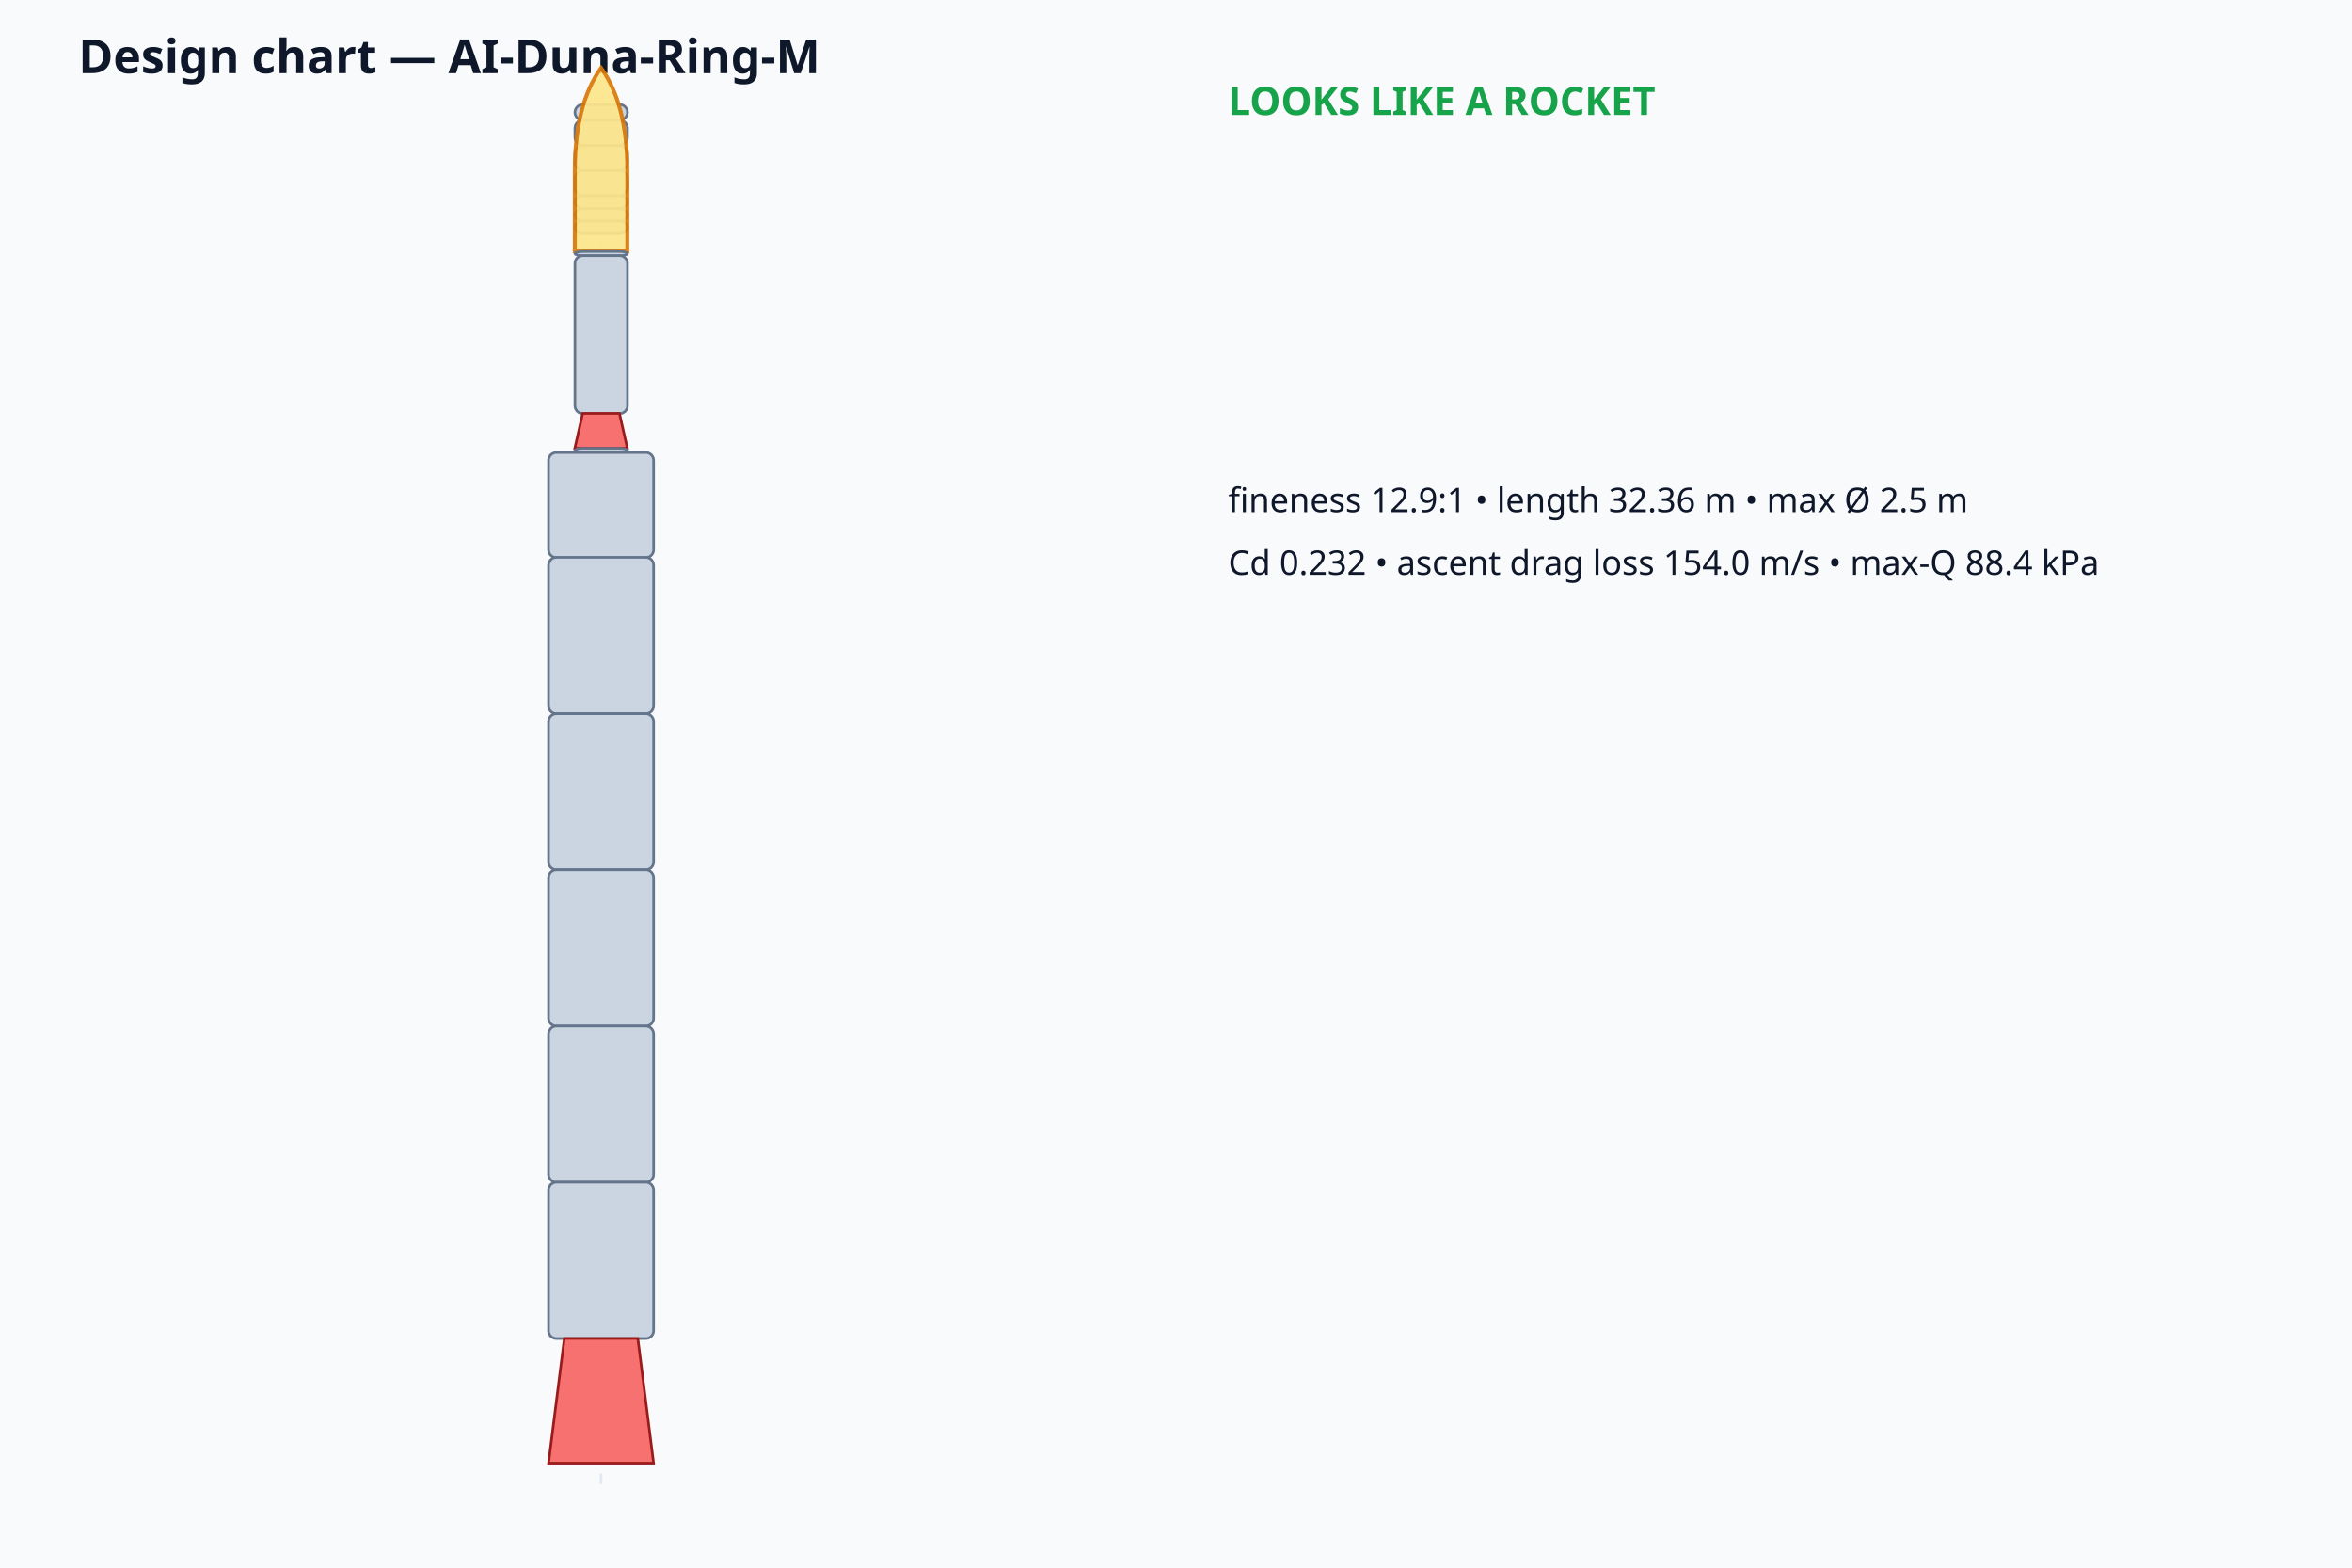
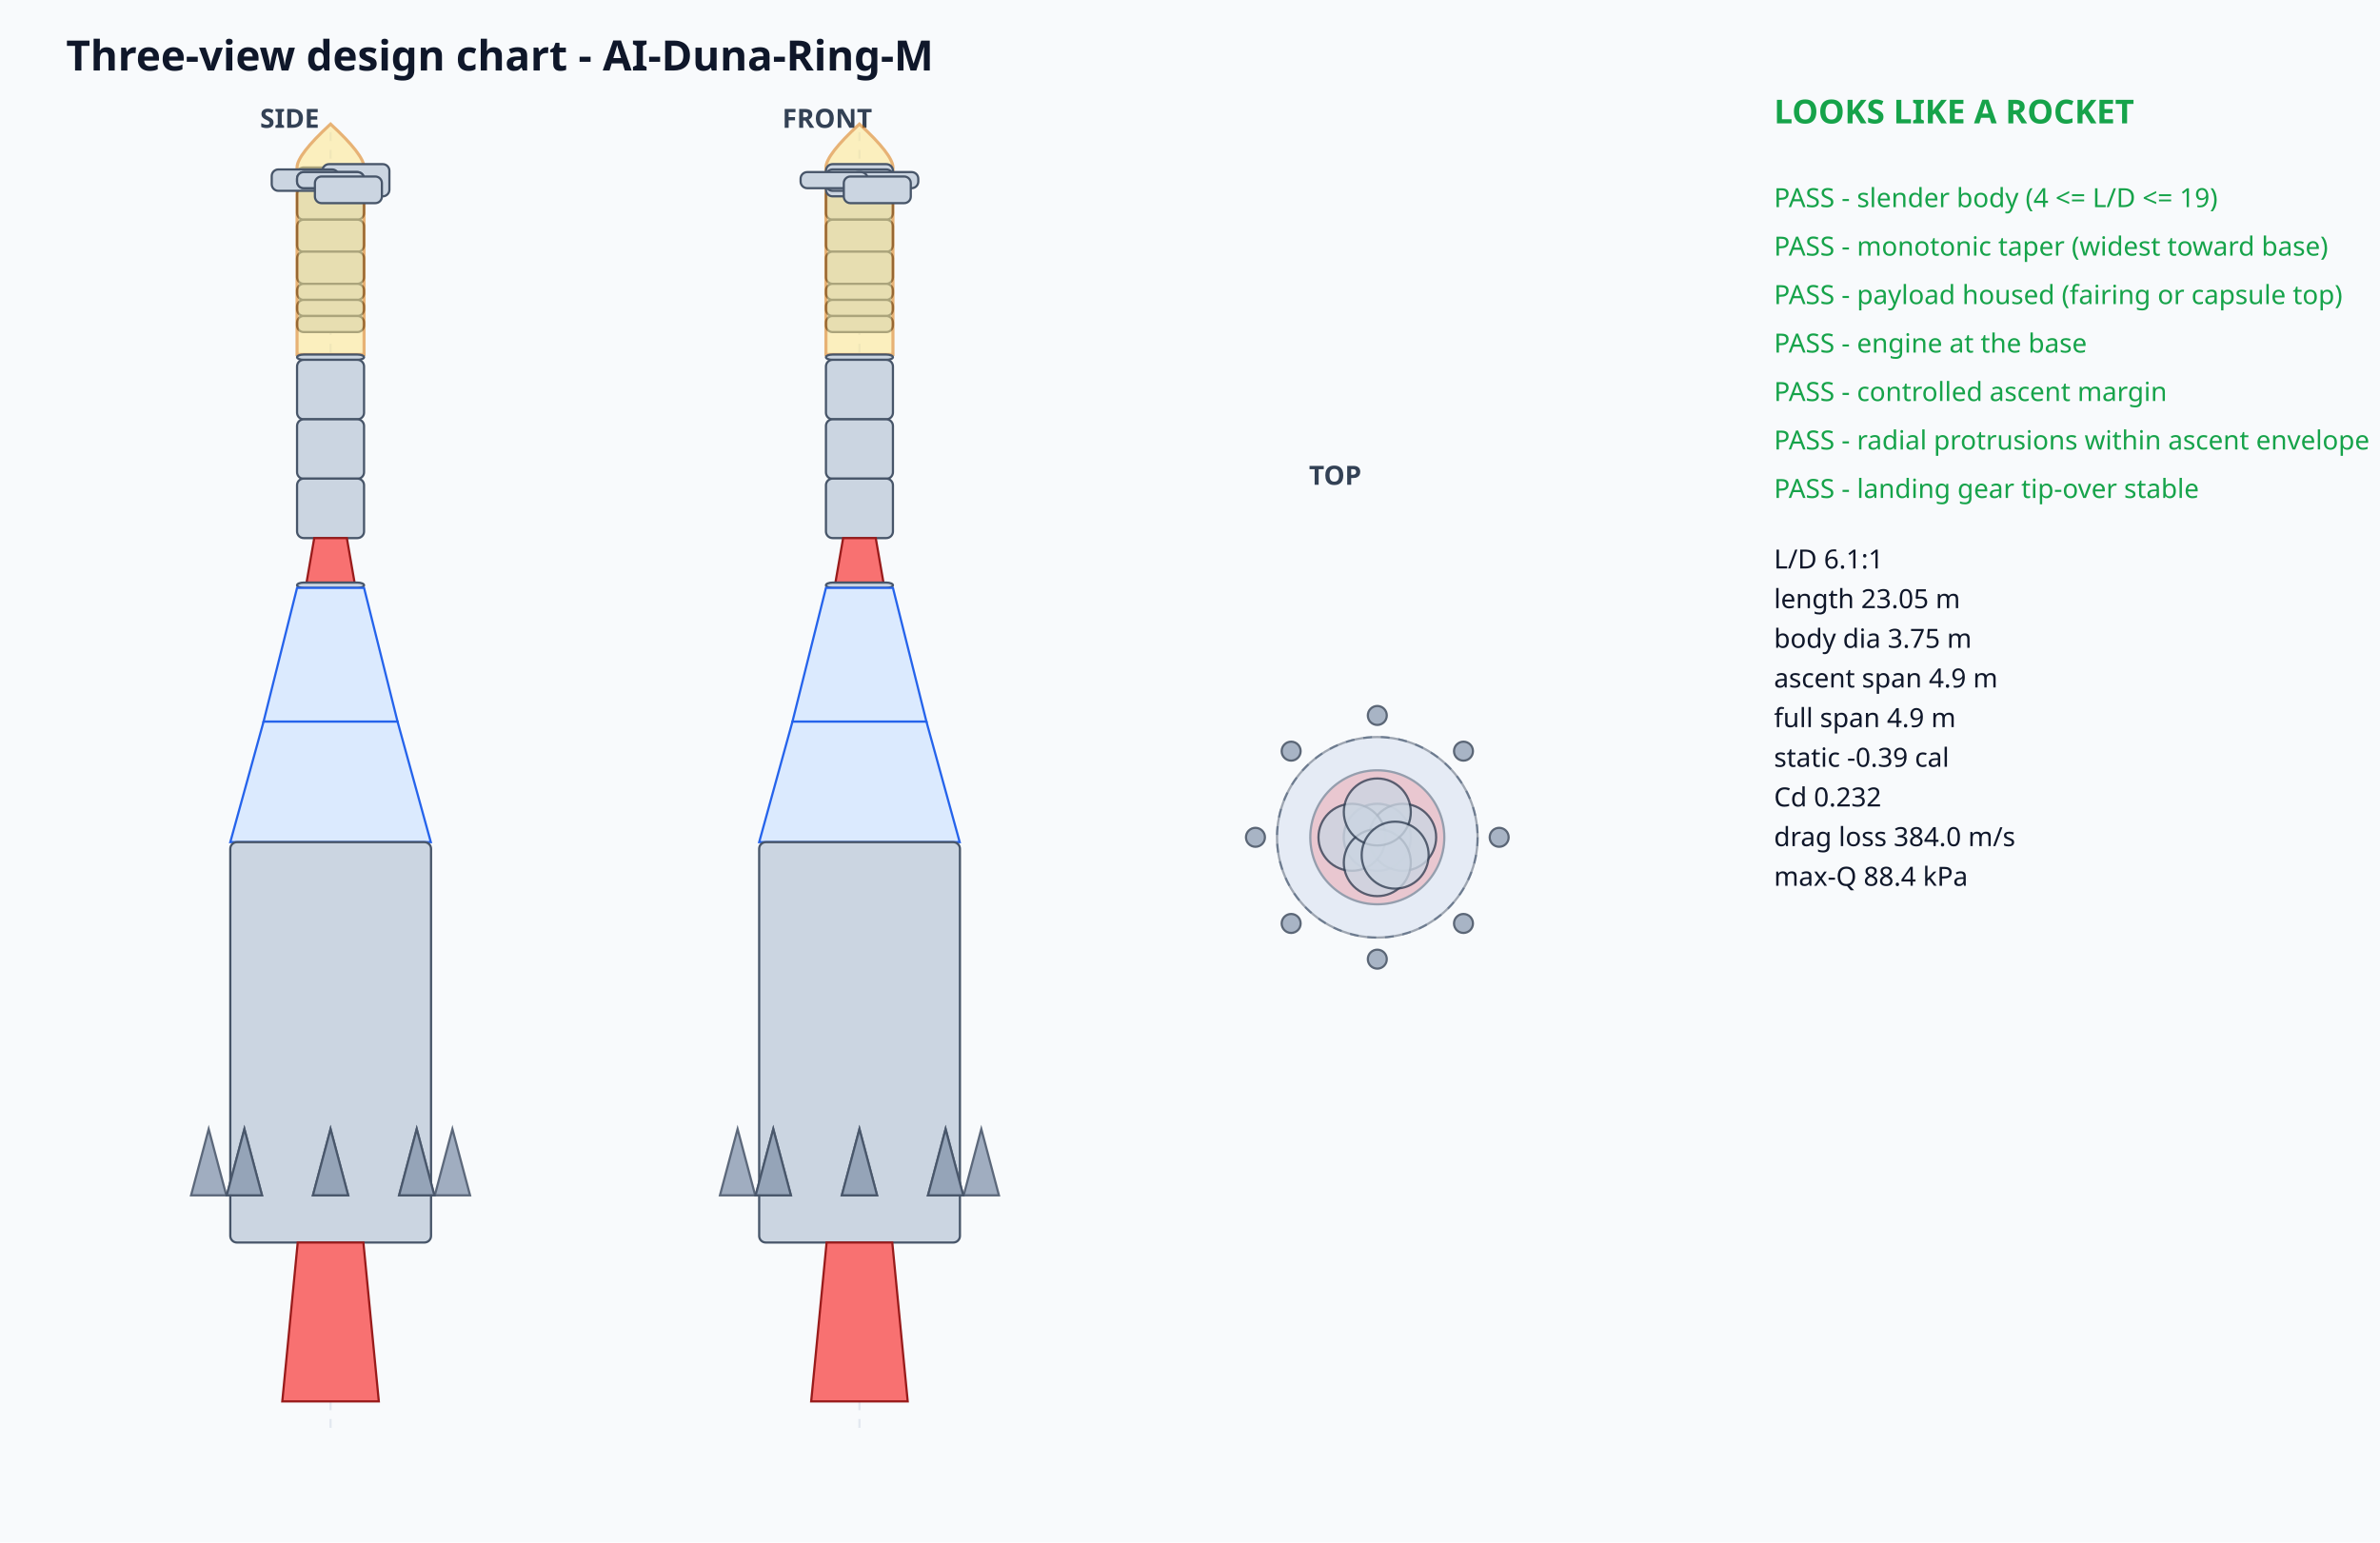
- <svg xmlns="http://www.w3.org/2000/svg" width="900" height="600" viewBox="0 0 900 600" font-family="system-ui,Segoe UI,sans-serif">
-   <rect width="900" height="600" fill="#f8fafc" />
-   <text x="30" y="28" font-size="18" font-weight="700" fill="#0f172a">Design chart — AI-Duna-Ring-M</text>
-   <line x1="230.0" y1="36" x2="230.0" y2="572" stroke="#e2e8f0" stroke-dasharray="4 4" />
-   <rect x="220.0" y="40.0" width="20.1" height="6.0" rx="3" fill="#cbd5e1" stroke="#64748b" />
-   <rect x="220.0" y="46.0" width="20.1" height="9.6" rx="3" fill="#cbd5e1" stroke="#64748b" />
-   <rect x="220.0" y="55.7" width="20.1" height="9.6" rx="3" fill="#cbd5e1" stroke="#64748b" />
-   <rect x="220.0" y="65.3" width="20.1" height="9.6" rx="3" fill="#cbd5e1" stroke="#64748b" />
-   <rect x="220.0" y="74.9" width="20.1" height="4.8" rx="3" fill="#cbd5e1" stroke="#64748b" />
-   <rect x="220.0" y="79.8" width="20.1" height="4.8" rx="3" fill="#cbd5e1" stroke="#64748b" />
-   <rect x="220.0" y="84.6" width="20.1" height="4.8" rx="3" fill="#cbd5e1" stroke="#64748b" />
-   <path d="M 219.955 96.153 L 219.955 65.269 Q 219.955 40.0 230.0 26.0 Q 240.045 40.0 240.045 65.269 L 240.045 96.153 Z" fill="#fde68a" stroke="#d97706" stroke-width="1.5" opacity="0.92" />
-   <rect x="220.0" y="96.2" width="20.1" height="1.6" rx="3" fill="#cbd5e1" stroke="#64748b" />
-   <rect x="220.0" y="97.8" width="20.1" height="60.5" rx="3" fill="#cbd5e1" stroke="#64748b" />
-   <polygon points="222.969,158.22 237.031,158.22 240.045,171.559 219.955,171.559" fill="#f87171" stroke="#991b1b" />
-   <rect x="220.0" y="171.6" width="20.1" height="1.6" rx="3" fill="#cbd5e1" stroke="#64748b" />
-   <rect x="209.9" y="173.2" width="40.2" height="40.2" rx="3" fill="#cbd5e1" stroke="#64748b" />
-   <rect x="209.9" y="213.3" width="40.2" height="59.8" rx="3" fill="#cbd5e1" stroke="#64748b" />
-   <rect x="209.9" y="273.1" width="40.2" height="59.8" rx="3" fill="#cbd5e1" stroke="#64748b" />
-   <rect x="209.9" y="332.9" width="40.2" height="59.8" rx="3" fill="#cbd5e1" stroke="#64748b" />
-   <rect x="209.9" y="392.7" width="40.2" height="59.8" rx="3" fill="#cbd5e1" stroke="#64748b" />
-   <rect x="209.9" y="452.5" width="40.2" height="59.8" rx="3" fill="#cbd5e1" stroke="#64748b" />
-   <polygon points="215.938,512.269 244.062,512.269 250.089,560.0 209.911,560.0" fill="#f87171" stroke="#991b1b" />
-   <text x="470" y="44" font-size="15" font-weight="700" fill="#16a34a">LOOKS LIKE A ROCKET</text>
-   <text x="470" y="196" font-size="13" fill="#0f172a">fineness 12.9:1  •  length 32.36 m  •  max Ø 2.5 m</text>
-   <text x="470" y="220" font-size="13" fill="#0f172a">Cd 0.232  •  ascent drag loss 154.0 m/s  •  max-Q 88.4 kPa</text>
+ <svg xmlns="http://www.w3.org/2000/svg" width="1080" height="700" viewBox="0 0 1080 700" font-family="system-ui,Segoe UI,sans-serif">
+   <rect width="1080" height="700" fill="#f8fafc" />
+   <text x="30" y="32" font-size="19" font-weight="700" fill="#0f172a">Three-view design chart - AI-Duna-Ring-M</text>
+   <text x="805" y="56" font-size="15" font-weight="700" fill="#16a34a">LOOKS LIKE A ROCKET</text>
+   <text x="118" y="58" font-size="12" font-weight="700" fill="#334155">SIDE</text>
+   <text x="355" y="58" font-size="12" font-weight="700" fill="#334155">FRONT</text>
+   <text x="594" y="220" font-size="12" font-weight="700" fill="#334155">TOP</text>
+   <line x1="150.0" y1="60" x2="150.0" y2="650" stroke="#e2e8f0" stroke-dasharray="4 4" />
+   <line x1="390.0" y1="60" x2="390.0" y2="650" stroke="#e2e8f0" stroke-dasharray="4 4" />
+   <circle cx="625.0" cy="380.0" r="45.5" fill="none" stroke="#94a3b8" stroke-dasharray="4 4" />
+   <rect x="134.8" y="76.0" width="30.4" height="9.1" rx="3" fill="#cbd5e1" stroke="#475569" />
+   <rect x="134.8" y="85.1" width="30.4" height="14.6" rx="3" fill="#cbd5e1" stroke="#475569" />
+   <rect x="134.8" y="99.7" width="30.4" height="14.6" rx="3" fill="#cbd5e1" stroke="#475569" />
+   <rect x="134.8" y="114.2" width="30.4" height="14.6" rx="3" fill="#cbd5e1" stroke="#475569" />
+   <rect x="134.8" y="128.8" width="30.4" height="7.3" rx="3" fill="#cbd5e1" stroke="#475569" />
+   <rect x="134.8" y="136.1" width="30.4" height="7.3" rx="3" fill="#cbd5e1" stroke="#475569" />
+   <rect x="134.8" y="143.4" width="30.4" height="7.3" rx="3" fill="#cbd5e1" stroke="#475569" />
+   <path d="M 134.8 160.9 L 134.8 76.0 Q 134.8 70.3 150.0 56.3 Q 165.2 70.3 165.2 76.0 L 165.2 160.9 Z" fill="#fde68a" stroke="#d97706" stroke-width="1.4" opacity="0.55" />
+   <rect x="134.8" y="160.9" width="30.4" height="2.4" rx="3" fill="#cbd5e1" stroke="#475569" />
+   <rect x="134.8" y="163.3" width="30.4" height="27.0" rx="3" fill="#cbd5e1" stroke="#475569" />
+   <rect x="134.8" y="190.3" width="30.4" height="27.0" rx="3" fill="#cbd5e1" stroke="#475569" />
+   <rect x="134.8" y="217.2" width="30.4" height="27.0" rx="3" fill="#cbd5e1" stroke="#475569" />
+   <polygon points="142.6,244.2 157.4,244.2 160.9,264.4 139.1,264.4" fill="#f87171" stroke="#991b1b" />
+   <rect x="134.8" y="264.4" width="30.4" height="2.4" rx="3" fill="#cbd5e1" stroke="#475569" />
+   <polygon points="134.8,266.8 165.2,266.8 180.4,327.5 119.6,327.5" fill="#dbeafe" stroke="#2563eb" />
+   <polygon points="119.6,327.5 180.4,327.5 195.5,382.2 104.5,382.2" fill="#dbeafe" stroke="#2563eb" />
+   <rect x="104.5" y="382.2" width="91.1" height="181.7" rx="3" fill="#cbd5e1" stroke="#475569" />
+   <polygon points="135.1,563.9 164.9,563.9 171.9,636.0 128.1,636.0" fill="#f87171" stroke="#991b1b" />
+   <rect x="146.3" y="74.5" width="30.4" height="14.6" rx="3" fill="#cbd5e1" stroke="#475569" />
+   <rect x="123.3" y="76.9" width="30.4" height="9.7" rx="3" fill="#cbd5e1" stroke="#475569" />
+   <rect x="134.8" y="78.1" width="30.4" height="7.3" rx="3" fill="#cbd5e1" stroke="#475569" />
+   <rect x="134.8" y="78.1" width="30.4" height="7.3" rx="3" fill="#cbd5e1" stroke="#475569" />
+   <rect x="142.9" y="80.1" width="30.4" height="12.1" rx="3" fill="#cbd5e1" stroke="#475569" />
+   <polygon points="205.3,512.4 197.3,542.5 213.3,542.5" fill="#94a3b8" stroke="#475569" opacity="0.88" />
+   <polygon points="189.1,512.4 181.1,542.5 197.1,542.5" fill="#94a3b8" stroke="#475569" opacity="0.88" />
+   <polygon points="150.0,512.4 142.0,542.5 158.0,542.5" fill="#94a3b8" stroke="#475569" opacity="0.88" />
+   <polygon points="110.9,512.4 102.9,542.5 118.9,542.5" fill="#94a3b8" stroke="#475569" opacity="0.88" />
+   <polygon points="94.7,512.4 86.7,542.5 102.7,542.5" fill="#94a3b8" stroke="#475569" opacity="0.88" />
+   <polygon points="110.9,512.4 102.9,542.5 118.9,542.5" fill="#94a3b8" stroke="#475569" opacity="0.88" />
+   <polygon points="150.0,512.4 142.0,542.5 158.0,542.5" fill="#94a3b8" stroke="#475569" opacity="0.88" />
+   <polygon points="189.1,512.4 181.1,542.5 197.1,542.5" fill="#94a3b8" stroke="#475569" opacity="0.88" />
+   <rect x="374.8" y="76.0" width="30.4" height="9.1" rx="3" fill="#cbd5e1" stroke="#475569" />
+   <rect x="374.8" y="85.1" width="30.4" height="14.6" rx="3" fill="#cbd5e1" stroke="#475569" />
+   <rect x="374.8" y="99.7" width="30.4" height="14.6" rx="3" fill="#cbd5e1" stroke="#475569" />
+   <rect x="374.8" y="114.2" width="30.4" height="14.6" rx="3" fill="#cbd5e1" stroke="#475569" />
+   <rect x="374.8" y="128.8" width="30.4" height="7.3" rx="3" fill="#cbd5e1" stroke="#475569" />
+   <rect x="374.8" y="136.1" width="30.4" height="7.3" rx="3" fill="#cbd5e1" stroke="#475569" />
+   <rect x="374.8" y="143.4" width="30.4" height="7.3" rx="3" fill="#cbd5e1" stroke="#475569" />
+   <path d="M 374.8 160.9 L 374.8 76.0 Q 374.8 70.3 390.0 56.3 Q 405.2 70.3 405.2 76.0 L 405.2 160.9 Z" fill="#fde68a" stroke="#d97706" stroke-width="1.4" opacity="0.55" />
+   <rect x="374.8" y="160.9" width="30.4" height="2.4" rx="3" fill="#cbd5e1" stroke="#475569" />
+   <rect x="374.8" y="163.3" width="30.4" height="27.0" rx="3" fill="#cbd5e1" stroke="#475569" />
+   <rect x="374.8" y="190.3" width="30.4" height="27.0" rx="3" fill="#cbd5e1" stroke="#475569" />
+   <rect x="374.8" y="217.2" width="30.4" height="27.0" rx="3" fill="#cbd5e1" stroke="#475569" />
+   <polygon points="382.6,244.2 397.4,244.2 400.9,264.4 379.1,264.4" fill="#f87171" stroke="#991b1b" />
+   <rect x="374.8" y="264.4" width="30.4" height="2.4" rx="3" fill="#cbd5e1" stroke="#475569" />
+   <polygon points="374.8,266.8 405.2,266.8 420.4,327.5 359.6,327.5" fill="#dbeafe" stroke="#2563eb" />
+   <polygon points="359.6,327.5 420.4,327.5 435.5,382.2 344.5,382.2" fill="#dbeafe" stroke="#2563eb" />
+   <rect x="344.5" y="382.2" width="91.1" height="181.7" rx="3" fill="#cbd5e1" stroke="#475569" />
+   <polygon points="375.1,563.9 404.9,563.9 411.9,636.0 368.1,636.0" fill="#f87171" stroke="#991b1b" />
+   <rect x="374.8" y="74.5" width="30.4" height="14.6" rx="3" fill="#cbd5e1" stroke="#475569" />
+   <rect x="374.8" y="76.9" width="30.4" height="9.7" rx="3" fill="#cbd5e1" stroke="#475569" />
+   <rect x="386.3" y="78.1" width="30.4" height="7.3" rx="3" fill="#cbd5e1" stroke="#475569" />
+   <rect x="363.3" y="78.1" width="30.4" height="7.3" rx="3" fill="#cbd5e1" stroke="#475569" />
+   <rect x="382.9" y="80.1" width="30.4" height="12.1" rx="3" fill="#cbd5e1" stroke="#475569" />
+   <polygon points="390.0,512.4 382.0,542.5 398.0,542.5" fill="#94a3b8" stroke="#475569" opacity="0.88" />
+   <polygon points="429.1,512.4 421.1,542.5 437.1,542.5" fill="#94a3b8" stroke="#475569" opacity="0.88" />
+   <polygon points="445.3,512.4 437.3,542.5 453.3,542.5" fill="#94a3b8" stroke="#475569" opacity="0.88" />
+   <polygon points="429.1,512.4 421.1,542.5 437.1,542.5" fill="#94a3b8" stroke="#475569" opacity="0.88" />
+   <polygon points="390.0,512.4 382.0,542.5 398.0,542.5" fill="#94a3b8" stroke="#475569" opacity="0.88" />
+   <polygon points="350.9,512.4 342.9,542.5 358.9,542.5" fill="#94a3b8" stroke="#475569" opacity="0.88" />
+   <polygon points="334.7,512.4 326.7,542.5 342.7,542.5" fill="#94a3b8" stroke="#475569" opacity="0.88" />
+   <polygon points="350.9,512.4 342.9,542.5 358.9,542.5" fill="#94a3b8" stroke="#475569" opacity="0.88" />
+   <circle cx="625.0" cy="380.0" r="45.5" fill="#dbeafe" stroke="#475569" opacity="0.30" />
+   <circle cx="625.0" cy="380.0" r="45.5" fill="#cbd5e1" stroke="#475569" opacity="0.30" />
+   <circle cx="625.0" cy="380.0" r="30.4" fill="#dbeafe" stroke="#475569" opacity="0.30" />
+   <circle cx="625.0" cy="380.0" r="30.4" fill="#f87171" stroke="#475569" opacity="0.30" />
+   <circle cx="625.0" cy="380.0" r="15.2" fill="#cbd5e1" stroke="#475569" opacity="0.30" />
+   <circle cx="625.0" cy="380.0" r="15.2" fill="#cbd5e1" stroke="#475569" opacity="0.30" />
+   <circle cx="625.0" cy="380.0" r="15.2" fill="#cbd5e1" stroke="#475569" opacity="0.30" />
+   <circle cx="625.0" cy="380.0" r="15.2" fill="#cbd5e1" stroke="#475569" opacity="0.30" />
+   <circle cx="636.5" cy="380.0" r="15.2" fill="#cbd5e1" stroke="#334155" opacity="0.80" />
+   <circle cx="613.5" cy="380.0" r="15.2" fill="#cbd5e1" stroke="#334155" opacity="0.80" />
+   <circle cx="625.0" cy="391.5" r="15.2" fill="#cbd5e1" stroke="#334155" opacity="0.80" />
+   <circle cx="625.0" cy="368.5" r="15.2" fill="#cbd5e1" stroke="#334155" opacity="0.80" />
+   <circle cx="633.1" cy="388.1" r="15.2" fill="#cbd5e1" stroke="#334155" opacity="0.80" />
+   <circle cx="680.3" cy="380.0" r="4.3" fill="#94a3b8" stroke="#334155" opacity="0.80" />
+   <circle cx="664.1" cy="419.1" r="4.3" fill="#94a3b8" stroke="#334155" opacity="0.80" />
+   <circle cx="625.0" cy="435.3" r="4.3" fill="#94a3b8" stroke="#334155" opacity="0.80" />
+   <circle cx="585.9" cy="419.1" r="4.3" fill="#94a3b8" stroke="#334155" opacity="0.80" />
+   <circle cx="569.7" cy="380.0" r="4.3" fill="#94a3b8" stroke="#334155" opacity="0.80" />
+   <circle cx="585.9" cy="340.9" r="4.3" fill="#94a3b8" stroke="#334155" opacity="0.80" />
+   <circle cx="625.0" cy="324.7" r="4.3" fill="#94a3b8" stroke="#334155" opacity="0.80" />
+   <circle cx="664.1" cy="340.9" r="4.3" fill="#94a3b8" stroke="#334155" opacity="0.80" />
+   <text x="805" y="94" font-size="12" fill="#16a34a">PASS - slender body (4 &lt;= L/D &lt;= 19)</text>
+   <text x="805" y="116" font-size="12" fill="#16a34a">PASS - monotonic taper (widest toward base)</text>
+   <text x="805" y="138" font-size="12" fill="#16a34a">PASS - payload housed (fairing or capsule top)</text>
+   <text x="805" y="160" font-size="12" fill="#16a34a">PASS - engine at the base</text>
+   <text x="805" y="182" font-size="12" fill="#16a34a">PASS - controlled ascent margin</text>
+   <text x="805" y="204" font-size="12" fill="#16a34a">PASS - radial protrusions within ascent envelope</text>
+   <text x="805" y="226" font-size="12" fill="#16a34a">PASS - landing gear tip-over stable</text>
+   <text x="805" y="258" font-size="12" fill="#0f172a">L/D 6.1:1</text>
+   <text x="805" y="276" font-size="12" fill="#0f172a">length 23.05 m</text>
+   <text x="805" y="294" font-size="12" fill="#0f172a">body dia 3.75 m</text>
+   <text x="805" y="312" font-size="12" fill="#0f172a">ascent span 4.9 m</text>
+   <text x="805" y="330" font-size="12" fill="#0f172a">full span 4.9 m</text>
+   <text x="805" y="348" font-size="12" fill="#0f172a">static -0.39 cal</text>
+   <text x="805" y="366" font-size="12" fill="#0f172a">Cd 0.232</text>
+   <text x="805" y="384" font-size="12" fill="#0f172a">drag loss 384.0 m/s</text>
+   <text x="805" y="402" font-size="12" fill="#0f172a">max-Q 88.4 kPa</text>
</svg>
